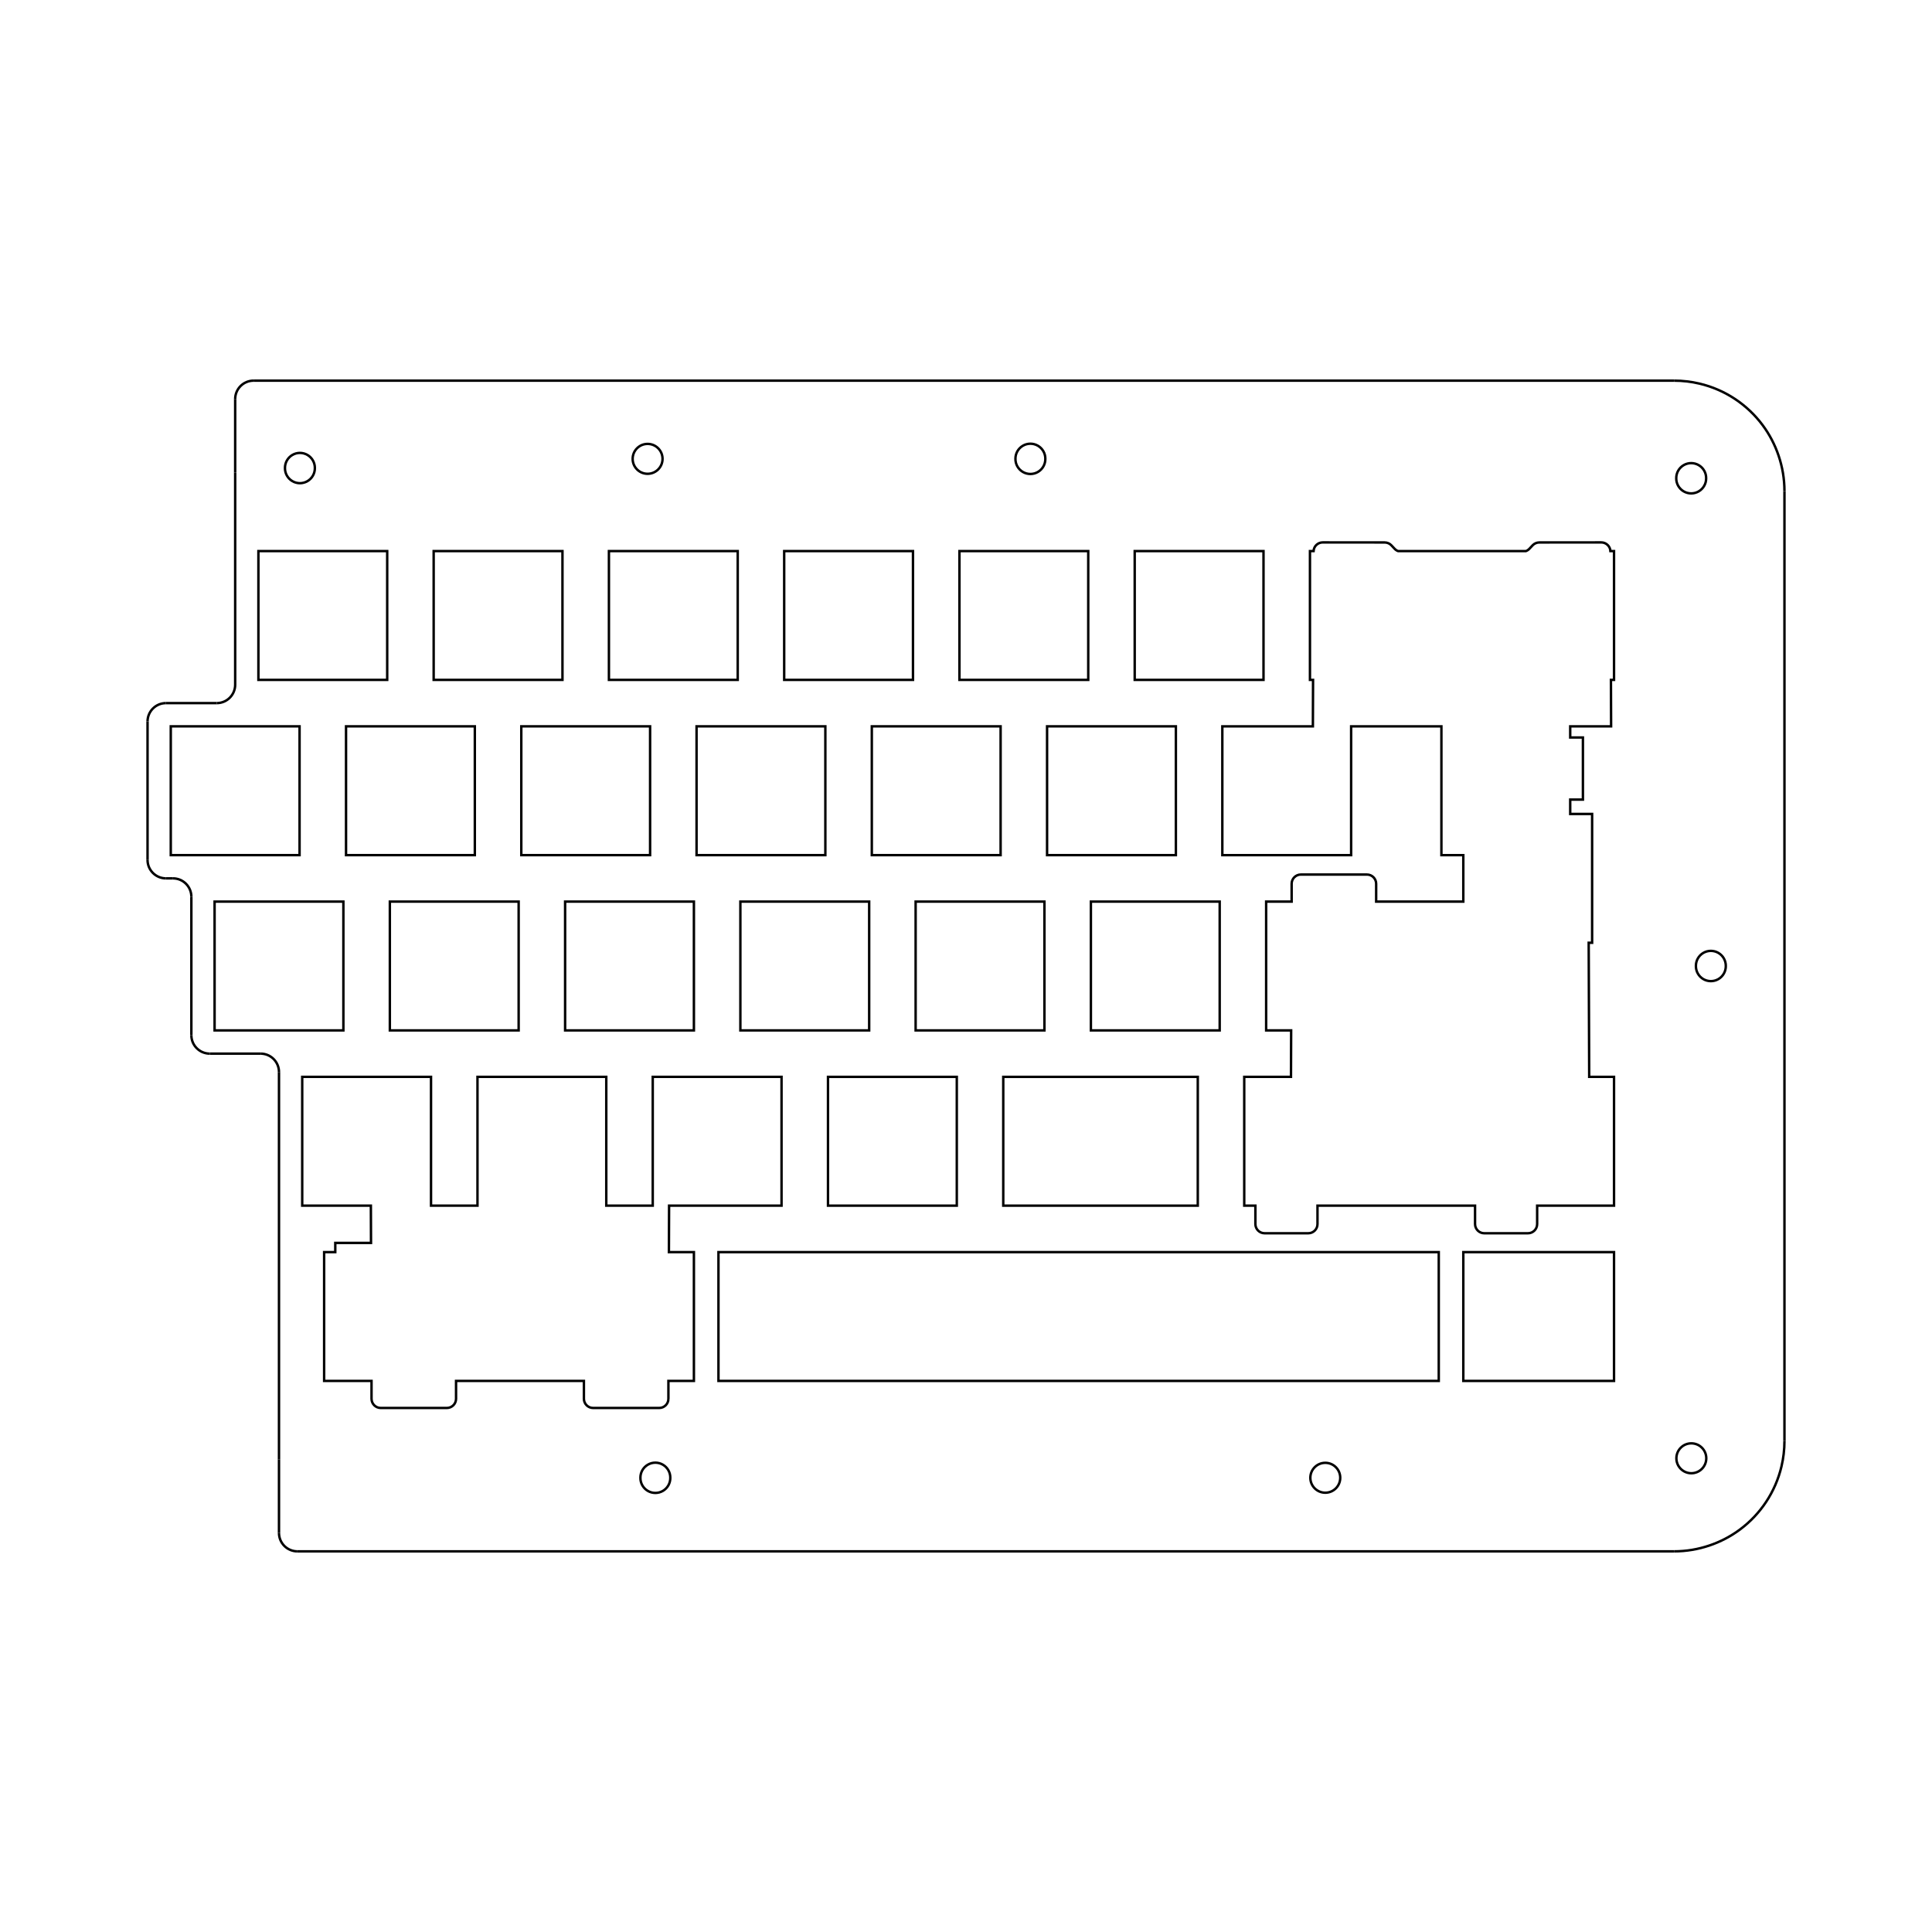
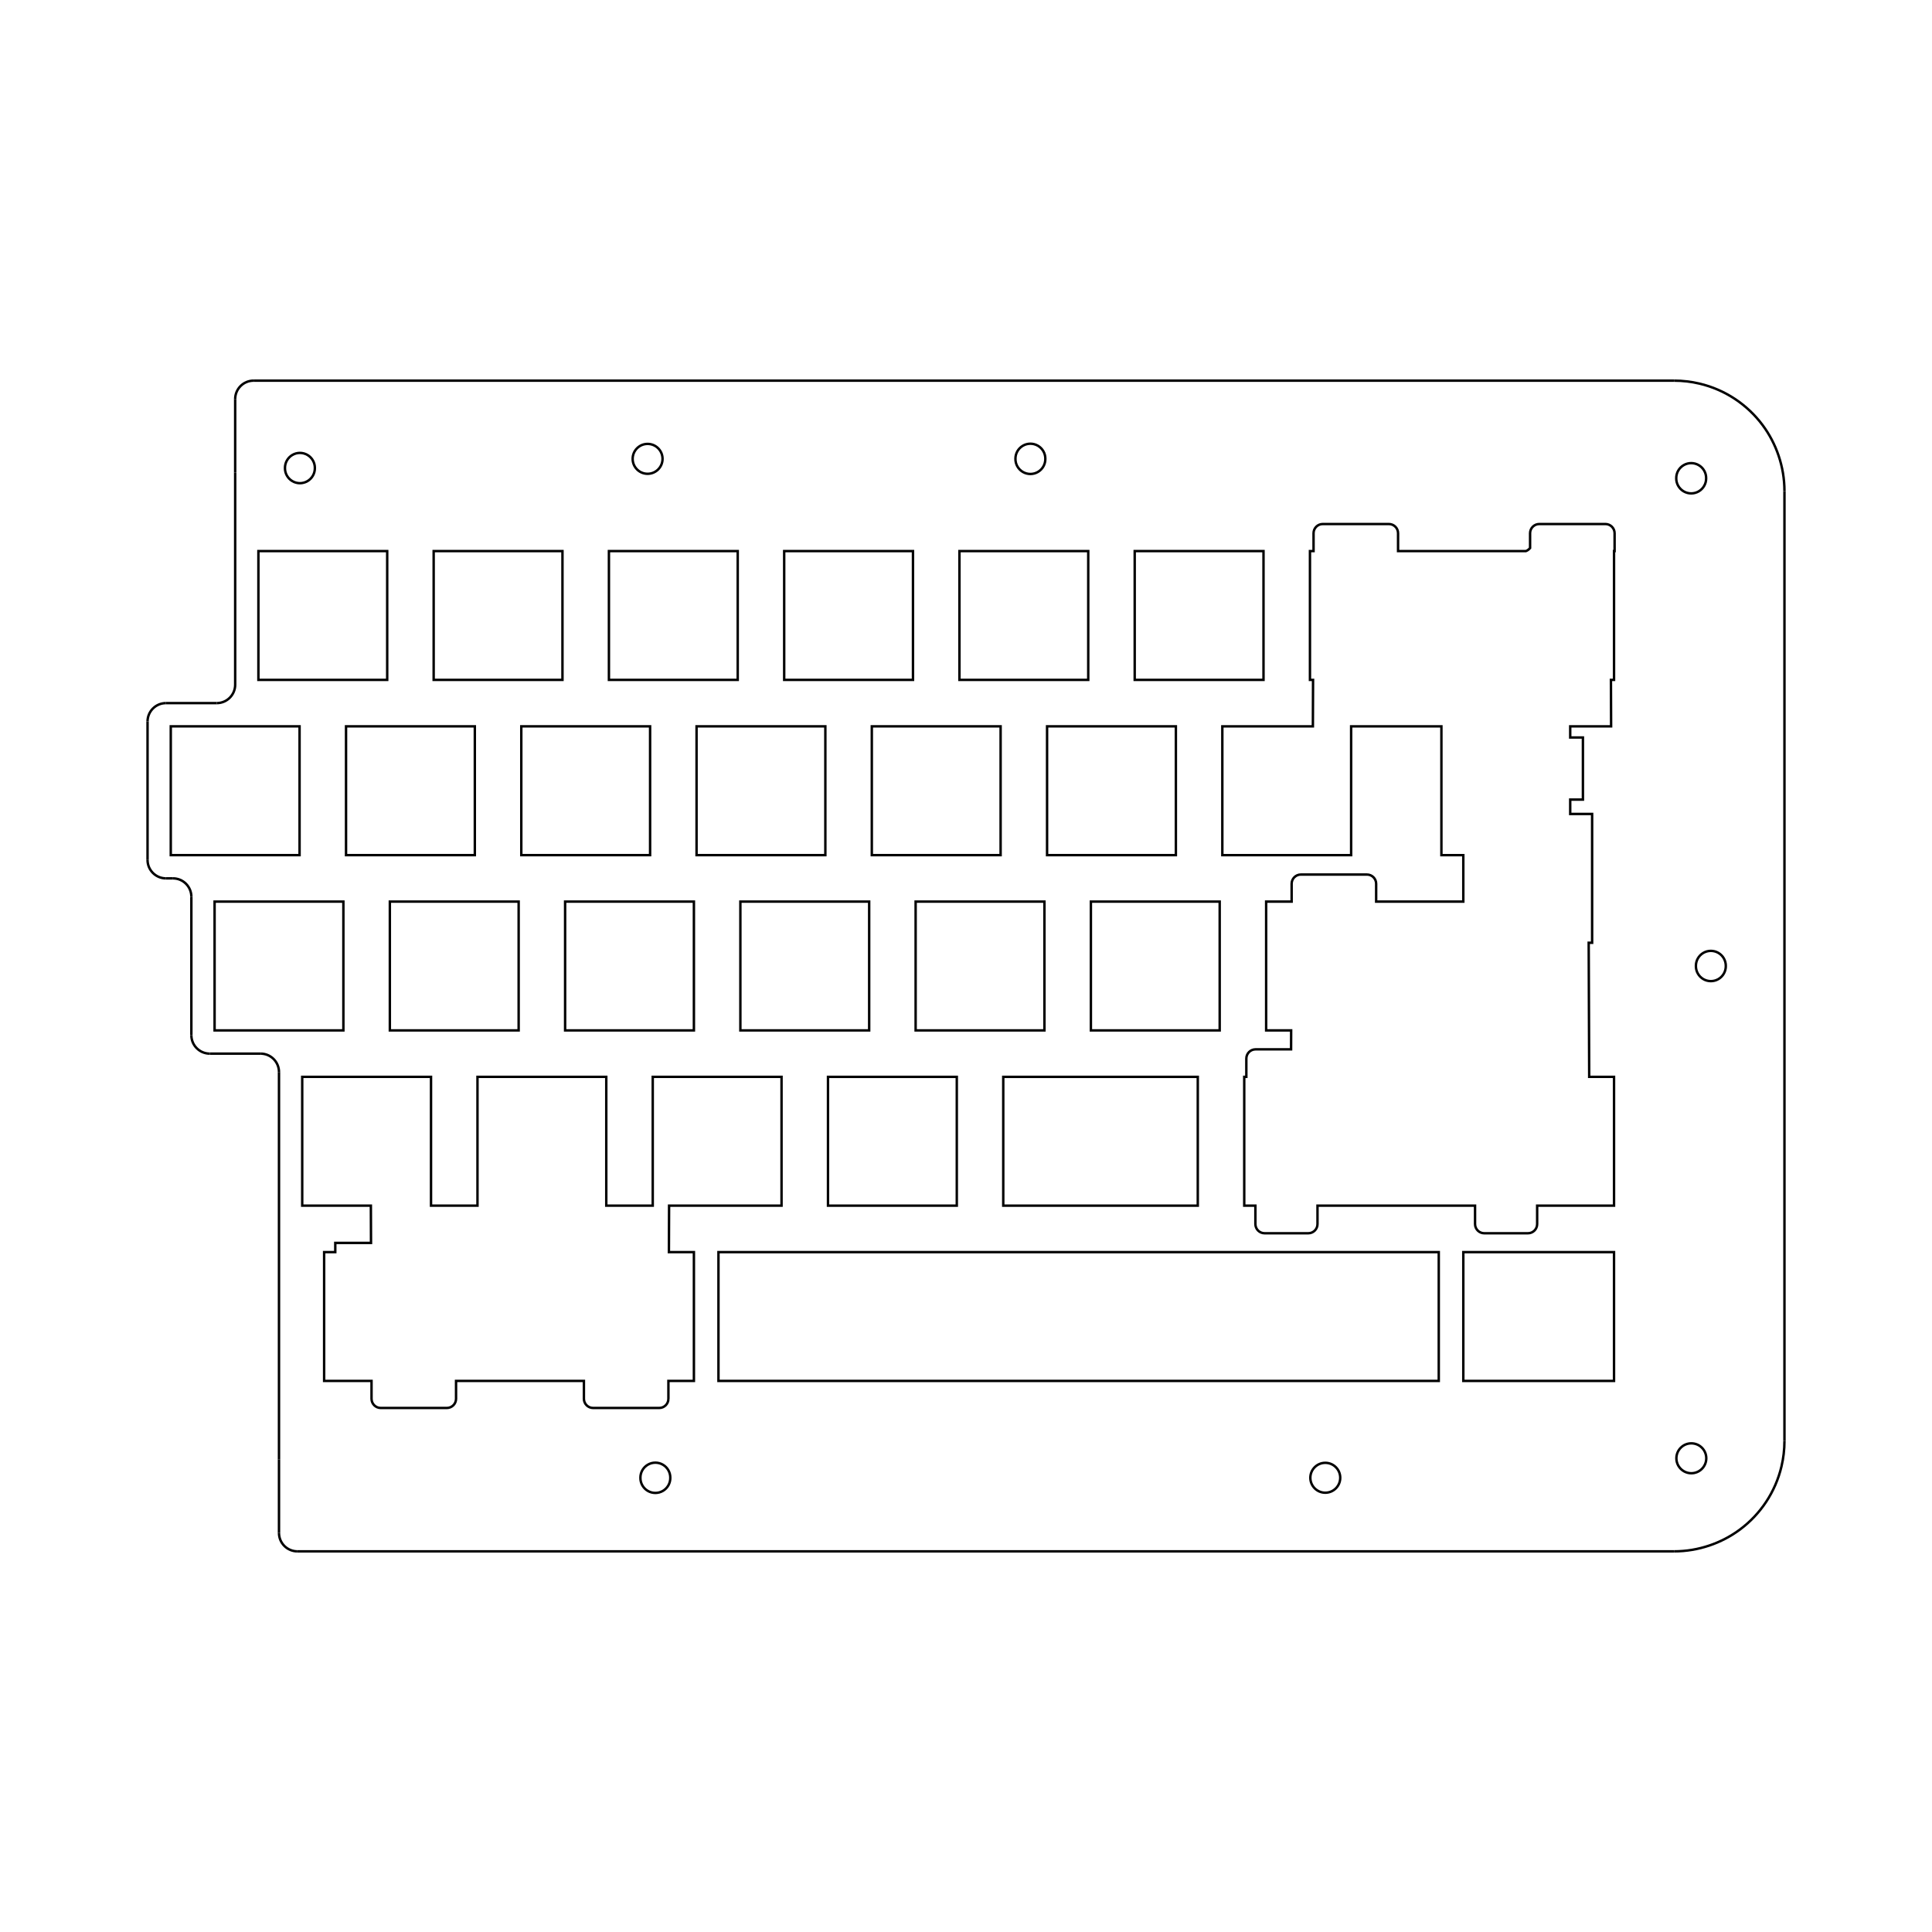
<svg xmlns="http://www.w3.org/2000/svg" width="210mm" height="210mm" viewBox="0 0 210 210" version="1.1" id="svg8">
  <defs id="defs2">
    <marker style="overflow:visible" refY="0" refX="0" orient="auto" id="DistanceX">
      <path id="path12" style="stroke:#000000;stroke-width:0.5" d="M 3,-3 -3,3 M 0,-5 V 5" />
    </marker>
    <pattern y="0" x="0" width="8" patternUnits="userSpaceOnUse" id="Hatch" height="8">
      <path id="path15" stroke-width="0.25" stroke="#000000" linecap="square" d="M8 4 l-4,4" />
      <path id="path17" stroke-width="0.25" stroke="#000000" linecap="square" d="M6 2 l-4,4" />
      <path id="path19" stroke-width="0.25" stroke="#000000" linecap="square" d="M4 0 l-4,4" />
    </pattern>
    <symbol id="*MODEL_SPACE" />
    <symbol id="*PAPER_SPACE" />
    <marker style="overflow:visible" refY="0" refX="0" orient="auto" id="DistanceX-6">
      <path id="path111" style="stroke:#000000;stroke-width:0.5" d="M 3,-3 -3,3 M 0,-5 V 5" />
    </marker>
    <pattern y="0" x="0" width="8" patternUnits="userSpaceOnUse" id="Hatch-4" height="8">
      <path id="path114" stroke-width="0.25" stroke="#000000" linecap="square" d="M8 4 l-4,4" />
      <path id="path116" stroke-width="0.25" stroke="#000000" linecap="square" d="M6 2 l-4,4" />
      <path id="path118" stroke-width="0.25" stroke="#000000" linecap="square" d="M4 0 l-4,4" />
    </pattern>
    <symbol id="*MODEL_SPACE-4" />
    <symbol id="*PAPER_SPACE-1" />
    <marker style="overflow:visible" refY="0" refX="0" orient="auto" id="DistanceX-7">
      <path id="path210" style="stroke:#000000;stroke-width:0.5" d="M 3,-3 -3,3 M 0,-5 V 5" />
    </marker>
    <pattern y="0" x="0" width="8" patternUnits="userSpaceOnUse" id="Hatch-3" height="8">
      <path id="path213" stroke-width="0.25" stroke="#000000" linecap="square" d="M8 4 l-4,4" />
      <path id="path215" stroke-width="0.25" stroke="#000000" linecap="square" d="M6 2 l-4,4" />
      <path id="path217" stroke-width="0.25" stroke="#000000" linecap="square" d="M4 0 l-4,4" />
    </pattern>
    <symbol id="*MODEL_SPACE-9" />
    <symbol id="*PAPER_SPACE-3" />
    <marker style="overflow:visible" refY="0" refX="0" orient="auto" id="DistanceX-2">
      <path id="path1300" style="stroke:#000000;stroke-width:0.5" d="M 3,-3 -3,3 M 0,-5 V 5" />
    </marker>
    <pattern y="0" x="0" width="8" patternUnits="userSpaceOnUse" id="Hatch-49" height="8">
      <path id="path1303" stroke-width="0.25" stroke="#000000" linecap="square" d="M8 4 l-4,4" />
      <path id="path1305" stroke-width="0.25" stroke="#000000" linecap="square" d="M6 2 l-4,4" />
      <path id="path1307" stroke-width="0.25" stroke="#000000" linecap="square" d="M4 0 l-4,4" />
    </pattern>
    <symbol id="*MODEL_SPACE-1" />
    <symbol id="*PAPER_SPACE-9" />
    <marker style="overflow:visible" refY="0" refX="0" orient="auto" id="DistanceX-4">
      <path id="path1435" style="stroke:#000000;stroke-width:0.5" d="M 3,-3 -3,3 M 0,-5 V 5" />
    </marker>
    <pattern y="0" x="0" width="8" patternUnits="userSpaceOnUse" id="Hatch-8" height="8">
      <path id="path1438" stroke-width="0.25" stroke="#000000" linecap="square" d="M8 4 l-4,4" />
      <path id="path1440" stroke-width="0.25" stroke="#000000" linecap="square" d="M6 2 l-4,4" />
      <path id="path1442" stroke-width="0.25" stroke="#000000" linecap="square" d="M4 0 l-4,4" />
    </pattern>
    <symbol id="*MODEL_SPACE-98" />
    <symbol id="*PAPER_SPACE-7" />
    <marker style="overflow:visible" refY="0" refX="0" orient="auto" id="DistanceX-5">
      <path id="path1477" style="stroke:#000000;stroke-width:0.5" d="M 3,-3 -3,3 M 0,-5 V 5" />
    </marker>
    <pattern y="0" x="0" width="8" patternUnits="userSpaceOnUse" id="Hatch-47" height="8">
      <path id="path1480" stroke-width="0.25" stroke="#000000" linecap="square" d="M8 4 l-4,4" />
      <path id="path1482" stroke-width="0.25" stroke="#000000" linecap="square" d="M6 2 l-4,4" />
      <path id="path1484" stroke-width="0.25" stroke="#000000" linecap="square" d="M4 0 l-4,4" />
    </pattern>
    <symbol id="*MODEL_SPACE-2" />
    <symbol id="*PAPER_SPACE-92" />
    <marker style="overflow:visible" refY="0" refX="0" orient="auto" id="DistanceX-3">
      <path id="path1519" style="stroke:#000000;stroke-width:0.5" d="M 3,-3 -3,3 M 0,-5 V 5" />
    </marker>
    <pattern y="0" x="0" width="8" patternUnits="userSpaceOnUse" id="Hatch-44" height="8">
      <path id="path1522" stroke-width="0.25" stroke="#000000" linecap="square" d="M8 4 l-4,4" />
      <path id="path1524" stroke-width="0.25" stroke="#000000" linecap="square" d="M6 2 l-4,4" />
      <path id="path1526" stroke-width="0.25" stroke="#000000" linecap="square" d="M4 0 l-4,4" />
    </pattern>
    <symbol id="*MODEL_SPACE-25" />
    <symbol id="*PAPER_SPACE-8" />
    <marker style="overflow:visible" refY="0.0" refX="0.0" orient="auto" id="DistanceX-9">
      <path id="path5763" style="stroke:#000000; stroke-width:0.5" d="M 3,-3 L -3,3 M 0,-5 L  0,5" />
    </marker>
    <pattern y="0" x="0" width="8" patternUnits="userSpaceOnUse" id="Hatch-0" height="8">
      <path id="path5766" stroke-width="0.25" stroke="#000000" linecap="square" d="M8 4 l-4,4" />
      <path id="path5768" stroke-width="0.25" stroke="#000000" linecap="square" d="M6 2 l-4,4" />
      <path id="path5770" stroke-width="0.25" stroke="#000000" linecap="square" d="M4 0 l-4,4" />
    </pattern>
    <symbol id="*MODEL_SPACE-0" />
    <symbol id="*PAPER_SPACE-91" />
    <marker style="overflow:visible" refY="0.0" refX="0.0" orient="auto" id="DistanceX-68">
      <path id="path5898" style="stroke:#000000; stroke-width:0.5" d="M 3,-3 L -3,3 M 0,-5 L  0,5" />
    </marker>
    <pattern y="0" x="0" width="8" patternUnits="userSpaceOnUse" id="Hatch-5" height="8">
      <path id="path5901" stroke-width="0.25" stroke="#000000" linecap="square" d="M8 4 l-4,4" />
      <path id="path5903" stroke-width="0.25" stroke="#000000" linecap="square" d="M6 2 l-4,4" />
      <path id="path5905" stroke-width="0.25" stroke="#000000" linecap="square" d="M4 0 l-4,4" />
    </pattern>
    <symbol id="*MODEL_SPACE-5" />
    <symbol id="*PAPER_SPACE-913" />
    <marker style="overflow:visible" refY="0.0" refX="0.0" orient="auto" id="DistanceX-63">
      <path id="path6129" style="stroke:#000000; stroke-width:0.5" d="M 3,-3 L -3,3 M 0,-5 L  0,5" />
    </marker>
    <pattern y="0" x="0" width="8" patternUnits="userSpaceOnUse" id="Hatch-1" height="8">
      <path id="path6132" stroke-width="0.25" stroke="#000000" linecap="square" d="M8 4 l-4,4" />
      <path id="path6134" stroke-width="0.25" stroke="#000000" linecap="square" d="M6 2 l-4,4" />
      <path id="path6136" stroke-width="0.25" stroke="#000000" linecap="square" d="M4 0 l-4,4" />
    </pattern>
    <symbol id="*MODEL_SPACE-8" />
    <symbol id="*PAPER_SPACE-6" />
    <marker style="overflow:visible" refY="0.0" refX="0.0" orient="auto" id="DistanceX-689">
      <path id="path6324" style="stroke:#000000; stroke-width:0.5" d="M 3,-3 L -3,3 M 0,-5 L  0,5" />
    </marker>
    <pattern y="0" x="0" width="8" patternUnits="userSpaceOnUse" id="Hatch-6" height="8">
      <path id="path6327" stroke-width="0.25" stroke="#000000" linecap="square" d="M8 4 l-4,4" />
      <path id="path6329" stroke-width="0.25" stroke="#000000" linecap="square" d="M6 2 l-4,4" />
      <path id="path6331" stroke-width="0.25" stroke="#000000" linecap="square" d="M4 0 l-4,4" />
    </pattern>
    <symbol id="*MODEL_SPACE-91" />
    <symbol id="*PAPER_SPACE-35" />
    <marker style="overflow:visible" refY="0.0" refX="0.0" orient="auto" id="DistanceX-1">
      <path id="path6423" style="stroke:#000000; stroke-width:0.5" d="M 3,-3 L -3,3 M 0,-5 L  0,5" />
    </marker>
    <pattern y="0" x="0" width="8" patternUnits="userSpaceOnUse" id="Hatch-7" height="8">
      <path id="path6426" stroke-width="0.25" stroke="#000000" linecap="square" d="M8 4 l-4,4" />
      <path id="path6428" stroke-width="0.25" stroke="#000000" linecap="square" d="M6 2 l-4,4" />
      <path id="path6430" stroke-width="0.25" stroke="#000000" linecap="square" d="M4 0 l-4,4" />
    </pattern>
    <symbol id="*MODEL_SPACE-87" />
    <symbol id="*PAPER_SPACE-90" />
    <marker style="overflow:visible" refY="0.0" refX="0.0" orient="auto" id="DistanceX-62">
      <path id="path6522" style="stroke:#000000; stroke-width:0.5" d="M 3,-3 L -3,3 M 0,-5 L  0,5" />
    </marker>
    <pattern y="0" x="0" width="8" patternUnits="userSpaceOnUse" id="Hatch-33" height="8">
      <path id="path6525" stroke-width="0.25" stroke="#000000" linecap="square" d="M8 4 l-4,4" />
      <path id="path6527" stroke-width="0.25" stroke="#000000" linecap="square" d="M6 2 l-4,4" />
      <path id="path6529" stroke-width="0.25" stroke="#000000" linecap="square" d="M4 0 l-4,4" />
    </pattern>
    <symbol id="*MODEL_SPACE-45" />
    <symbol id="*PAPER_SPACE-81" />
    <marker style="overflow:visible" refY="0.0" refX="0.0" orient="auto" id="DistanceX-13">
      <path id="path6654" style="stroke:#000000; stroke-width:0.5" d="M 3,-3 L -3,3 M 0,-5 L  0,5" />
    </marker>
    <pattern y="0" x="0" width="8" patternUnits="userSpaceOnUse" id="Hatch-9" height="8">
      <path id="path6657" stroke-width="0.25" stroke="#000000" linecap="square" d="M8 4 l-4,4" />
      <path id="path6659" stroke-width="0.25" stroke="#000000" linecap="square" d="M6 2 l-4,4" />
      <path id="path6661" stroke-width="0.25" stroke="#000000" linecap="square" d="M4 0 l-4,4" />
    </pattern>
    <symbol id="*MODEL_SPACE-7" />
    <symbol id="*PAPER_SPACE-87" />
    <marker style="overflow:visible" refY="0.0" refX="0.0" orient="auto" id="DistanceX-66">
      <path id="path7077" style="stroke:#000000; stroke-width:0.5" d="M 3,-3 L -3,3 M 0,-5 L  0,5" />
    </marker>
    <pattern y="0" x="0" width="8" patternUnits="userSpaceOnUse" id="Hatch-57" height="8">
      <path id="path7080" stroke-width="0.25" stroke="#000000" linecap="square" d="M8 4 l-4,4" />
      <path id="path7082" stroke-width="0.25" stroke="#000000" linecap="square" d="M6 2 l-4,4" />
      <path id="path7084" stroke-width="0.25" stroke="#000000" linecap="square" d="M4 0 l-4,4" />
    </pattern>
    <symbol id="*MODEL_SPACE-89" />
    <symbol id="*PAPER_SPACE-2" />
    <marker style="overflow:visible" refY="0.0" refX="0.0" orient="auto" id="DistanceX-0">
      <path id="path1402" style="stroke:#000000; stroke-width:0.5" d="M 3,-3 L -3,3 M 0,-5 L  0,5" />
    </marker>
    <pattern y="0" x="0" width="8" patternUnits="userSpaceOnUse" id="Hatch-91" height="8">
      <path id="path1405" stroke-width="0.25" stroke="#000000" linecap="square" d="M8 4 l-4,4" />
      <path id="path1407" stroke-width="0.25" stroke="#000000" linecap="square" d="M6 2 l-4,4" />
      <path id="path1409" stroke-width="0.25" stroke="#000000" linecap="square" d="M4 0 l-4,4" />
    </pattern>
    <symbol id="*MODEL_SPACE-57" />
    <symbol id="*PAPER_SPACE-73" />
    <marker style="overflow:visible" refY="0.0" refX="0.0" orient="auto" id="DistanceX-91">
      <path id="path388" style="stroke:#000000; stroke-width:0.5" d="M 3,-3 L -3,3 M 0,-5 L  0,5" />
    </marker>
    <pattern y="0" x="0" width="8" patternUnits="userSpaceOnUse" id="Hatch-05" height="8">
      <path id="path391" stroke-width="0.25" stroke="#000000" linecap="square" d="M8 4 l-4,4" />
      <path id="path393" stroke-width="0.25" stroke="#000000" linecap="square" d="M6 2 l-4,4" />
      <path id="path395" stroke-width="0.25" stroke="#000000" linecap="square" d="M4 0 l-4,4" />
    </pattern>
    <symbol id="*MODEL_SPACE-28" />
    <symbol id="*PAPER_SPACE-25" />
+     <marker style="overflow:visible" refY="0.0" refX="0.0" orient="auto" id="DistanceX-39">
+       <path id="path2691" style="stroke:#000000; stroke-width:0.5" d="M 3,-3 L -3,3 M 0,-5 L  0,5" />
+     </marker>
+     <pattern y="0" x="0" width="8" patternUnits="userSpaceOnUse" id="Hatch-39" height="8">
+       <path id="path2694" stroke-width="0.25" stroke="#000000" linecap="square" d="M8 4 l-4,4" />
+       <path id="path2696" stroke-width="0.25" stroke="#000000" linecap="square" d="M6 2 l-4,4" />
+       <path id="path2698" stroke-width="0.25" stroke="#000000" linecap="square" d="M4 0 l-4,4" />
+     </pattern>
+     <symbol id="*MODEL_SPACE-40" />
+     <symbol id="*PAPER_SPACE-4" />
  </defs>
  <g id="layer1" transform="translate(0,-86.99999)">
-     <g id="g510" transform="matrix(0.2645833,0,0,0.2645833,-202.0626,-181.2)">
-       <path id="path402" style="fill:none;stroke:#000000" d="m 1038.297,1588.31 v -7.333 h 10.475 v -52.913 h -10.272 l 0.071,-19.087 h 46.201 v -52.913 h -52.913 v 52.913 h -19.087 v -52.913 h -52.913 v 52.913 h -19.087 v -52.913 h -52.913 v 52.913 h 28.201 l 0.057,15.307 h -14.677 v 3.78 h -4.581 v 52.913 h 19.475 v 7.333 a 3.78,3.78 0 0 0 3.78,3.78 h 27.16 a 3.78,3.78 0 0 0 3.78,-3.78 v -7.333 h 52.526 v 7.333 a 3.78,3.78 0 0 0 3.78,3.78 h 27.16 a 3.78,3.78 0 0 0 3.78,-3.78 z" />
-       <path id="path404" style="fill:none;stroke:#000000" d="m 860.316,1207.842 v 87.118" />
-       <path id="path406" style="fill:none;stroke:#000000" d="m 860.316,1294.961 c 0,4.175 -3.384,7.559 -7.559,7.559" />
-       <path id="path408" style="fill:none;stroke:#000000" d="M 852.757,1302.52 H 831.875" />
-       <path id="path410" style="fill:none;stroke:#000000" d="m 831.875,1302.52 c -4.175,0 -7.559,3.384 -7.559,7.559" />
-       <path id="path412" style="fill:none;stroke:#000000" d="m 824.316,1310.079 v 56.882" />
-       <path id="path414" style="fill:none;stroke:#000000" d="m 824.316,1366.96 c 0,4.175 3.384,7.559 7.559,7.559" />
-       <path id="path416" style="fill:none;stroke:#000000" d="m 831.875,1374.519 h 2.882" />
-       <path id="path418" style="fill:none;stroke:#000000" d="m 834.757,1374.519 c 4.175,0 7.559,3.384 7.559,7.559" />
-       <path id="path420" style="fill:none;stroke:#000000" d="m 842.316,1382.078 v 56.882" />
-       <path id="path422" style="fill:none;stroke:#000000" d="m 842.316,1438.96 c 0,4.175 3.384,7.559 7.559,7.559" />
-       <path id="path424" style="fill:none;stroke:#000000" d="m 849.875,1446.519 h 20.882" />
-       <path id="path426" style="fill:none;stroke:#000000" d="m 870.757,1446.519 c 4.175,0 7.559,3.384 7.559,7.559" />
-       <path id="path428" style="fill:none;stroke:#000000" d="m 878.316,1454.078 v 159.118" />
-       <path id="path430" style="fill:none;stroke:#000000" d="m 878.316,1613.196 2e-5,30.236" />
-       <path id="path432" style="fill:none;stroke:#000000" d="m 878.316,1643.433 a 7.559,7.559 0 0 0 7.559,7.559" />
-       <path id="path434" style="fill:none;stroke:#000000" d="M 885.875,1650.992 H 1451.433" />
-       <path id="path436" style="fill:none;stroke:#000000" d="m 1451.433,1650.992 c 10.015,0 19.577,-3.37 27.119,-9 8.368,-6.245 14.508,-15.318 17.012,-25.876 0.803,-3.387 1.224,-6.914 1.224,-10.478" />
-       <path id="path438" style="fill:none;stroke:#000000" d="M 1496.787,1605.637 V 1215.402" />
-       <path id="path440" style="fill:none;stroke:#000000" d="m 1496.787,1215.402 c 0,-10.015 -3.37,-19.577 -9,-27.119 -6.245,-8.368 -15.318,-14.508 -25.876,-17.012 -3.387,-0.803 -6.914,-1.224 -10.478,-1.224" />
-       <path id="path442" style="fill:none;stroke:#000000" d="M 1451.433,1170.047 H 867.875" />
-       <path id="path444" style="fill:none;stroke:#000000" d="m 867.875,1170.047 a 7.559,7.559 0 0 0 -7.559,7.559" />
-       <path id="path446" style="fill:none;stroke:#000000" d="m 860.316,1177.606 -2e-5,30.236" />
-       <path id="path448" style="fill:none;stroke:#000000" d="m 1013.858,1240.063 v 52.913 h 52.913 v -52.913 z" />
-       <path id="path450" style="fill:none;stroke:#000000" d="m 1138.772,1240.063 h -52.913 v 52.913 h 52.913 z" />
-       <path id="path452" style="fill:none;stroke:#000000" d="m 1282.772,1292.976 v -52.913 h -52.913 v 52.913 z" />
-       <path id="path454" style="fill:none;stroke:#000000" d="m 994.772,1240.063 h -52.913 v 52.913 h 52.913 z" />
-       <path id="path456" style="fill:none;stroke:#000000" d="m 869.858,1292.976 h 52.913 v -52.913 h -52.913 z" />
-       <path id="path458" style="fill:none;stroke:#000000" d="m 1246.772,1364.976 v -52.913 h -52.913 v 52.913 z" />
-       <path id="path460" style="fill:none;stroke:#000000" d="m 905.858,1312.063 v 52.913 h 52.913 v -52.913 z" />
-       <path id="path462" style="fill:none;stroke:#000000" d="m 833.858,1364.976 h 52.913 v -52.913 h -52.913 z" />
-       <path id="path464" style="fill:none;stroke:#000000" d="m 1174.772,1364.976 v -52.913 h -52.913 v 52.913 z" />
-       <path id="path466" style="fill:none;stroke:#000000" d="m 1030.772,1364.976 v -52.913 h -52.913 v 52.913 z" />
-       <path id="path468" style="fill:none;stroke:#000000" d="m 1102.772,1312.063 h -52.913 v 52.913 h 52.913 z" />
-       <path id="path470" style="fill:none;stroke:#000000" d="m 851.858,1384.063 v 52.913 h 52.913 v -52.913 z" />
-       <path id="path472" style="fill:none;stroke:#000000" d="m 1048.772,1384.063 h -52.913 v 52.913 h 52.913 z" />
-       <path id="path474" style="fill:none;stroke:#000000" d="m 923.858,1436.976 h 52.913 v -52.913 h -52.913 z" />
-       <path id="path476" style="fill:none;stroke:#000000" d="m 1192.772,1384.063 h -52.913 v 52.913 h 52.913 z" />
-       <path id="path478" style="fill:none;stroke:#000000" d="m 1264.772,1384.063 h -52.913 v 52.913 h 52.913 z" />
-       <path id="path480" style="fill:none;stroke:#000000" d="m 1120.772,1436.976 v -52.913 h -52.913 v 52.913 z" />
-       <path id="path482" style="fill:none;stroke:#000000" d="m 1175.858,1508.976 h 79.913 v -52.913 h -79.913 z" />
-       <path id="path484" style="fill:none;stroke:#000000" d="m 1103.858,1508.976 h 52.913 v -52.913 h -52.913 z" />
-       <path id="path486" style="fill:none;stroke:#000000" d="m 1364.858,1580.976 h 61.913 v -52.913 h -61.913 z" />
-       <path id="path488" style="fill:none;stroke:#000000" d="m 1354.772,1580.976 v -52.913 h -295.913 v 52.913 z" />
-       <path id="path490" style="fill:none;stroke:#000000" d="m 1157.858,1240.063 v 52.913 h 52.913 v -52.913 z" />
-       <path id="path492" style="fill:none;stroke:#000000" d="m 1464.618,1210.147 a 6.142,6.142 0 1 0 -12.283,0 6.142,6.142 0 1 0 12.283,0 z" />
-       <path id="path494" style="fill:none;stroke:#000000" d="m 1039.076,1620.777 a 6.142,6.142 0 1 0 -12.283,0 6.142,6.142 0 1 0 12.283,0 z" />
-       <path id="path496" style="fill:none;stroke:#000000" d="m 1472.693,1410.52 a 6.142,6.142 0 1 0 -12.283,0 6.142,6.142 0 1 0 12.283,0 z" />
-       <path id="path498" style="fill:none;stroke:#000000" d="m 1035.89,1202.173 a 6.142,6.142 0 1 0 -12.284,0 6.142,6.142 0 1 0 12.284,0 z" />
-       <path id="path500" style="fill:none;stroke:#000000" d="m 893.055,1205.953 a 6.142,6.142 0 1 0 -12.283,0 6.142,6.142 0 1 0 12.283,0 z" />
-       <path id="path502" style="fill:none;stroke:#000000" d="m 1193.146,1202.173 a 6.142,6.142 0 1 0 -12.283,0 6.142,6.142 0 1 0 12.283,0 z" />
-       <path id="path504" style="fill:none;stroke:#000000" d="m 1314.296,1620.765 a 6.142,6.142 0 1 0 -12.284,0 6.142,6.142 0 1 0 12.284,0 z" />
-       <path id="path506" style="fill:none;stroke:#000000" d="m 1464.675,1612.76 a 6.142,6.142 0 1 0 -12.284,0 6.142,6.142 0 1 0 12.284,0 z" />
-       <path id="path508" style="fill:none;stroke:#000000" d="m 1329.052,1384.063 v -7.334 a 3.78,3.78 0 0 0 -3.78,-3.78 h -27.16 a 3.78,3.78 0 0 0 -3.78,3.78 v 7.334 h -10.475 v 52.913 h 10.272 l -0.071,19.087 h -19.201 v 52.913 h 4.581 v 7.559 a 3.78,3.78 0 0 0 3.78,3.78 h 17.953 a 3.78,3.78 0 0 0 3.78,-3.78 v -7.559 h 64.728 v 7.559 a 3.78,3.78 0 0 0 3.78,3.78 h 17.953 a 3.78,3.78 0 0 0 3.78,-3.78 v -7.559 h 31.581 v -52.913 h -10.201 l -0.206,-55.087 h 1.407 v -52.913 h -9 v -5.907 h 5.22 v -25.512 h -5.22 v -4.581 h 16.799 l -0.071,-19.087 h 1.272 v -52.913 h -1.475 a 3.78,3.78 0 0 0 -3.777,-3.565 l -25.456,0.023 a 3.78,3.78 0 0 0 -2.757,1.198 l -1.3,1.389 a 3.78,3.78 0 0 1 -1.43,0.956 h -52.526 a 3.78,3.78 0 0 1 -1.43,-0.956 l -1.3,-1.389 a 3.78,3.78 0 0 0 -2.757,-1.198 l -25.456,-0.023 a 3.78,3.78 0 0 0 -3.777,3.565 h -1.475 v 52.913 h 1.272 l -0.071,19.087 h -37.201 v 52.913 h 52.913 v -52.913 h 37.087 v 52.913 h 9 v 19.087 z" />
+     <g id="g2813" transform="matrix(0.2645833,0,0,0.2645833,-202.0626,-181.2)">
+       <path id="path2705" style="fill:none;stroke:#000000" d="m 1038.297,1588.31 v -7.333 h 10.475 v -52.913 h -10.272 l 0.071,-19.087 h 46.201 v -52.913 h -52.913 v 52.913 h -19.087 v -52.913 h -52.913 v 52.913 h -19.087 v -52.913 h -52.913 v 52.913 h 28.201 l 0.057,15.307 h -14.677 v 3.78 h -4.581 v 52.913 h 19.475 v 7.333 a 3.78,3.78 0 0 0 3.78,3.78 h 27.16 a 3.78,3.78 0 0 0 3.78,-3.78 v -7.333 h 52.526 v 7.333 a 3.78,3.78 0 0 0 3.78,3.78 h 27.16 a 3.78,3.78 0 0 0 3.78,-3.78 z" />
+       <path id="path2707" style="fill:none;stroke:#000000" d="m 860.316,1207.842 v 87.118" />
+       <path id="path2709" style="fill:none;stroke:#000000" d="m 860.316,1294.961 c 0,4.175 -3.384,7.559 -7.559,7.559" />
+       <path id="path2711" style="fill:none;stroke:#000000" d="M 852.757,1302.52 H 831.875" />
+       <path id="path2713" style="fill:none;stroke:#000000" d="m 831.875,1302.52 c -4.175,0 -7.559,3.384 -7.559,7.559" />
+       <path id="path2715" style="fill:none;stroke:#000000" d="m 824.316,1310.079 v 56.882" />
+       <path id="path2717" style="fill:none;stroke:#000000" d="m 824.316,1366.96 c 0,4.175 3.384,7.559 7.559,7.559" />
+       <path id="path2719" style="fill:none;stroke:#000000" d="m 831.875,1374.519 h 2.882" />
+       <path id="path2721" style="fill:none;stroke:#000000" d="m 834.757,1374.519 c 4.175,0 7.559,3.384 7.559,7.559" />
+       <path id="path2723" style="fill:none;stroke:#000000" d="m 842.316,1382.078 v 56.882" />
+       <path id="path2725" style="fill:none;stroke:#000000" d="m 842.316,1438.96 c 0,4.175 3.384,7.559 7.559,7.559" />
+       <path id="path2727" style="fill:none;stroke:#000000" d="m 849.875,1446.519 h 20.882" />
+       <path id="path2729" style="fill:none;stroke:#000000" d="m 870.757,1446.519 c 4.175,0 7.559,3.384 7.559,7.559" />
+       <path id="path2731" style="fill:none;stroke:#000000" d="m 878.316,1454.078 v 159.118" />
+       <path id="path2733" style="fill:none;stroke:#000000" d="m 878.316,1613.196 2e-5,30.236" />
+       <path id="path2735" style="fill:none;stroke:#000000" d="m 878.316,1643.433 a 7.559,7.559 0 0 0 7.559,7.559" />
+       <path id="path2737" style="fill:none;stroke:#000000" d="M 885.875,1650.992 H 1451.433" />
+       <path id="path2739" style="fill:none;stroke:#000000" d="m 1451.433,1650.992 c 10.015,0 19.577,-3.37 27.119,-9 8.368,-6.245 14.508,-15.318 17.012,-25.876 0.803,-3.387 1.224,-6.914 1.224,-10.478" />
+       <path id="path2741" style="fill:none;stroke:#000000" d="M 1496.787,1605.637 V 1215.402" />
+       <path id="path2743" style="fill:none;stroke:#000000" d="m 1496.787,1215.402 c 0,-10.015 -3.37,-19.577 -9,-27.119 -6.245,-8.368 -15.318,-14.508 -25.876,-17.012 -3.387,-0.803 -6.914,-1.224 -10.478,-1.224" />
+       <path id="path2745" style="fill:none;stroke:#000000" d="M 1451.433,1170.047 H 867.875" />
+       <path id="path2747" style="fill:none;stroke:#000000" d="m 867.875,1170.047 a 7.559,7.559 0 0 0 -7.559,7.559" />
+       <path id="path2749" style="fill:none;stroke:#000000" d="m 860.316,1177.606 -2e-5,30.236" />
+       <path id="path2751" style="fill:none;stroke:#000000" d="m 1013.858,1240.063 v 52.913 h 52.913 v -52.913 z" />
+       <path id="path2753" style="fill:none;stroke:#000000" d="m 1138.772,1240.063 h -52.913 v 52.913 h 52.913 z" />
+       <path id="path2755" style="fill:none;stroke:#000000" d="m 1282.772,1292.976 v -52.913 h -52.913 v 52.913 z" />
+       <path id="path2757" style="fill:none;stroke:#000000" d="m 994.772,1240.063 h -52.913 v 52.913 h 52.913 z" />
+       <path id="path2759" style="fill:none;stroke:#000000" d="m 869.858,1292.976 h 52.913 v -52.913 h -52.913 z" />
+       <path id="path2761" style="fill:none;stroke:#000000" d="m 1246.772,1364.976 v -52.913 h -52.913 v 52.913 z" />
+       <path id="path2763" style="fill:none;stroke:#000000" d="m 905.858,1312.063 v 52.913 h 52.913 v -52.913 z" />
+       <path id="path2765" style="fill:none;stroke:#000000" d="m 833.858,1364.976 h 52.913 v -52.913 h -52.913 z" />
+       <path id="path2767" style="fill:none;stroke:#000000" d="m 1174.772,1364.976 v -52.913 h -52.913 v 52.913 z" />
+       <path id="path2769" style="fill:none;stroke:#000000" d="m 1030.772,1364.976 v -52.913 h -52.913 v 52.913 z" />
+       <path id="path2771" style="fill:none;stroke:#000000" d="m 1102.772,1312.063 h -52.913 v 52.913 h 52.913 z" />
+       <path id="path2773" style="fill:none;stroke:#000000" d="m 851.858,1384.063 v 52.913 h 52.913 v -52.913 z" />
+       <path id="path2775" style="fill:none;stroke:#000000" d="m 1048.772,1384.063 h -52.913 v 52.913 h 52.913 z" />
+       <path id="path2777" style="fill:none;stroke:#000000" d="m 923.858,1436.976 h 52.913 v -52.913 h -52.913 z" />
+       <path id="path2779" style="fill:none;stroke:#000000" d="m 1192.772,1384.063 h -52.913 v 52.913 h 52.913 z" />
+       <path id="path2781" style="fill:none;stroke:#000000" d="m 1264.772,1384.063 h -52.913 v 52.913 h 52.913 z" />
+       <path id="path2783" style="fill:none;stroke:#000000" d="m 1120.772,1436.976 v -52.913 h -52.913 v 52.913 z" />
+       <path id="path2785" style="fill:none;stroke:#000000" d="m 1175.858,1508.976 h 79.913 v -52.913 h -79.913 z" />
+       <path id="path2787" style="fill:none;stroke:#000000" d="m 1103.858,1508.976 h 52.913 v -52.913 h -52.913 z" />
+       <path id="path2789" style="fill:none;stroke:#000000" d="m 1364.858,1580.976 h 61.913 v -52.913 h -61.913 z" />
+       <path id="path2791" style="fill:none;stroke:#000000" d="m 1354.772,1580.976 v -52.913 h -295.913 v 52.913 z" />
+       <path id="path2793" style="fill:none;stroke:#000000" d="m 1157.858,1240.063 v 52.913 h 52.913 v -52.913 z" />
+       <path id="path2795" style="fill:none;stroke:#000000" d="m 1464.618,1210.147 a 6.142,6.142 0 1 0 -12.283,0 6.142,6.142 0 1 0 12.283,0 z" />
+       <path id="path2797" style="fill:none;stroke:#000000" d="m 1039.076,1620.777 a 6.142,6.142 0 1 0 -12.283,0 6.142,6.142 0 1 0 12.283,0 z" />
+       <path id="path2799" style="fill:none;stroke:#000000" d="m 1472.693,1410.52 a 6.142,6.142 0 1 0 -12.283,0 6.142,6.142 0 1 0 12.283,0 z" />
+       <path id="path2801" style="fill:none;stroke:#000000" d="m 1035.89,1202.173 a 6.142,6.142 0 1 0 -12.284,0 6.142,6.142 0 1 0 12.284,0 z" />
+       <path id="path2803" style="fill:none;stroke:#000000" d="m 893.055,1205.953 a 6.142,6.142 0 1 0 -12.283,0 6.142,6.142 0 1 0 12.283,0 z" />
+       <path id="path2805" style="fill:none;stroke:#000000" d="m 1193.146,1202.173 a 6.142,6.142 0 1 0 -12.283,0 6.142,6.142 0 1 0 12.283,0 z" />
+       <path id="path2807" style="fill:none;stroke:#000000" d="m 1314.296,1620.765 a 6.142,6.142 0 1 0 -12.284,0 6.142,6.142 0 1 0 12.284,0 z" />
+       <path id="path2809" style="fill:none;stroke:#000000" d="m 1464.675,1612.76 a 6.142,6.142 0 1 0 -12.284,0 6.142,6.142 0 1 0 12.284,0 z" />
+       <path id="path2811" style="fill:none;stroke:#000000" d="m 1294.101,1444.761 h -14.602 a 3.78,3.78 0 0 0 -3.78,3.78 v 7.522 h -0.861 v 52.913 h 4.581 v 7.559 a 3.78,3.78 0 0 0 3.78,3.78 h 17.953 a 3.78,3.78 0 0 0 3.78,-3.78 v -7.559 h 64.728 v 7.559 a 3.78,3.78 0 0 0 3.78,3.78 h 17.953 a 3.78,3.78 0 0 0 3.78,-3.78 v -7.559 h 31.581 v -52.913 h -10.201 l -0.206,-55.087 h 1.407 v -52.913 h -9 v -5.907 h 5.22 v -25.512 h -5.22 v -4.581 h 16.799 l -0.071,-19.087 h 1.272 v -52.913 h 0.234 v -7.334 a 3.78,3.78 0 0 0 -3.78,-3.78 h -27.16 a 3.78,3.78 0 0 0 -3.78,3.78 v 6.079 l -0.28,0.299 a 3.78,3.78 0 0 1 -1.43,0.956 h -52.526 v -7.334 a 3.78,3.78 0 0 0 -3.78,-3.78 h -27.16 a 3.78,3.78 0 0 0 -3.78,3.78 v 7.334 h -1.475 v 52.913 h 1.272 l -0.071,19.087 h -37.201 v 52.913 h 52.913 v -52.913 h 37.087 v 52.913 h 9 v 19.087 h -35.806 v -7.334 a 3.78,3.78 0 0 0 -3.78,-3.78 h -27.16 a 3.78,3.78 0 0 0 -3.78,3.78 v 7.334 h -10.475 v 52.913 h 10.272 z" />
    </g>
  </g>
</svg>
